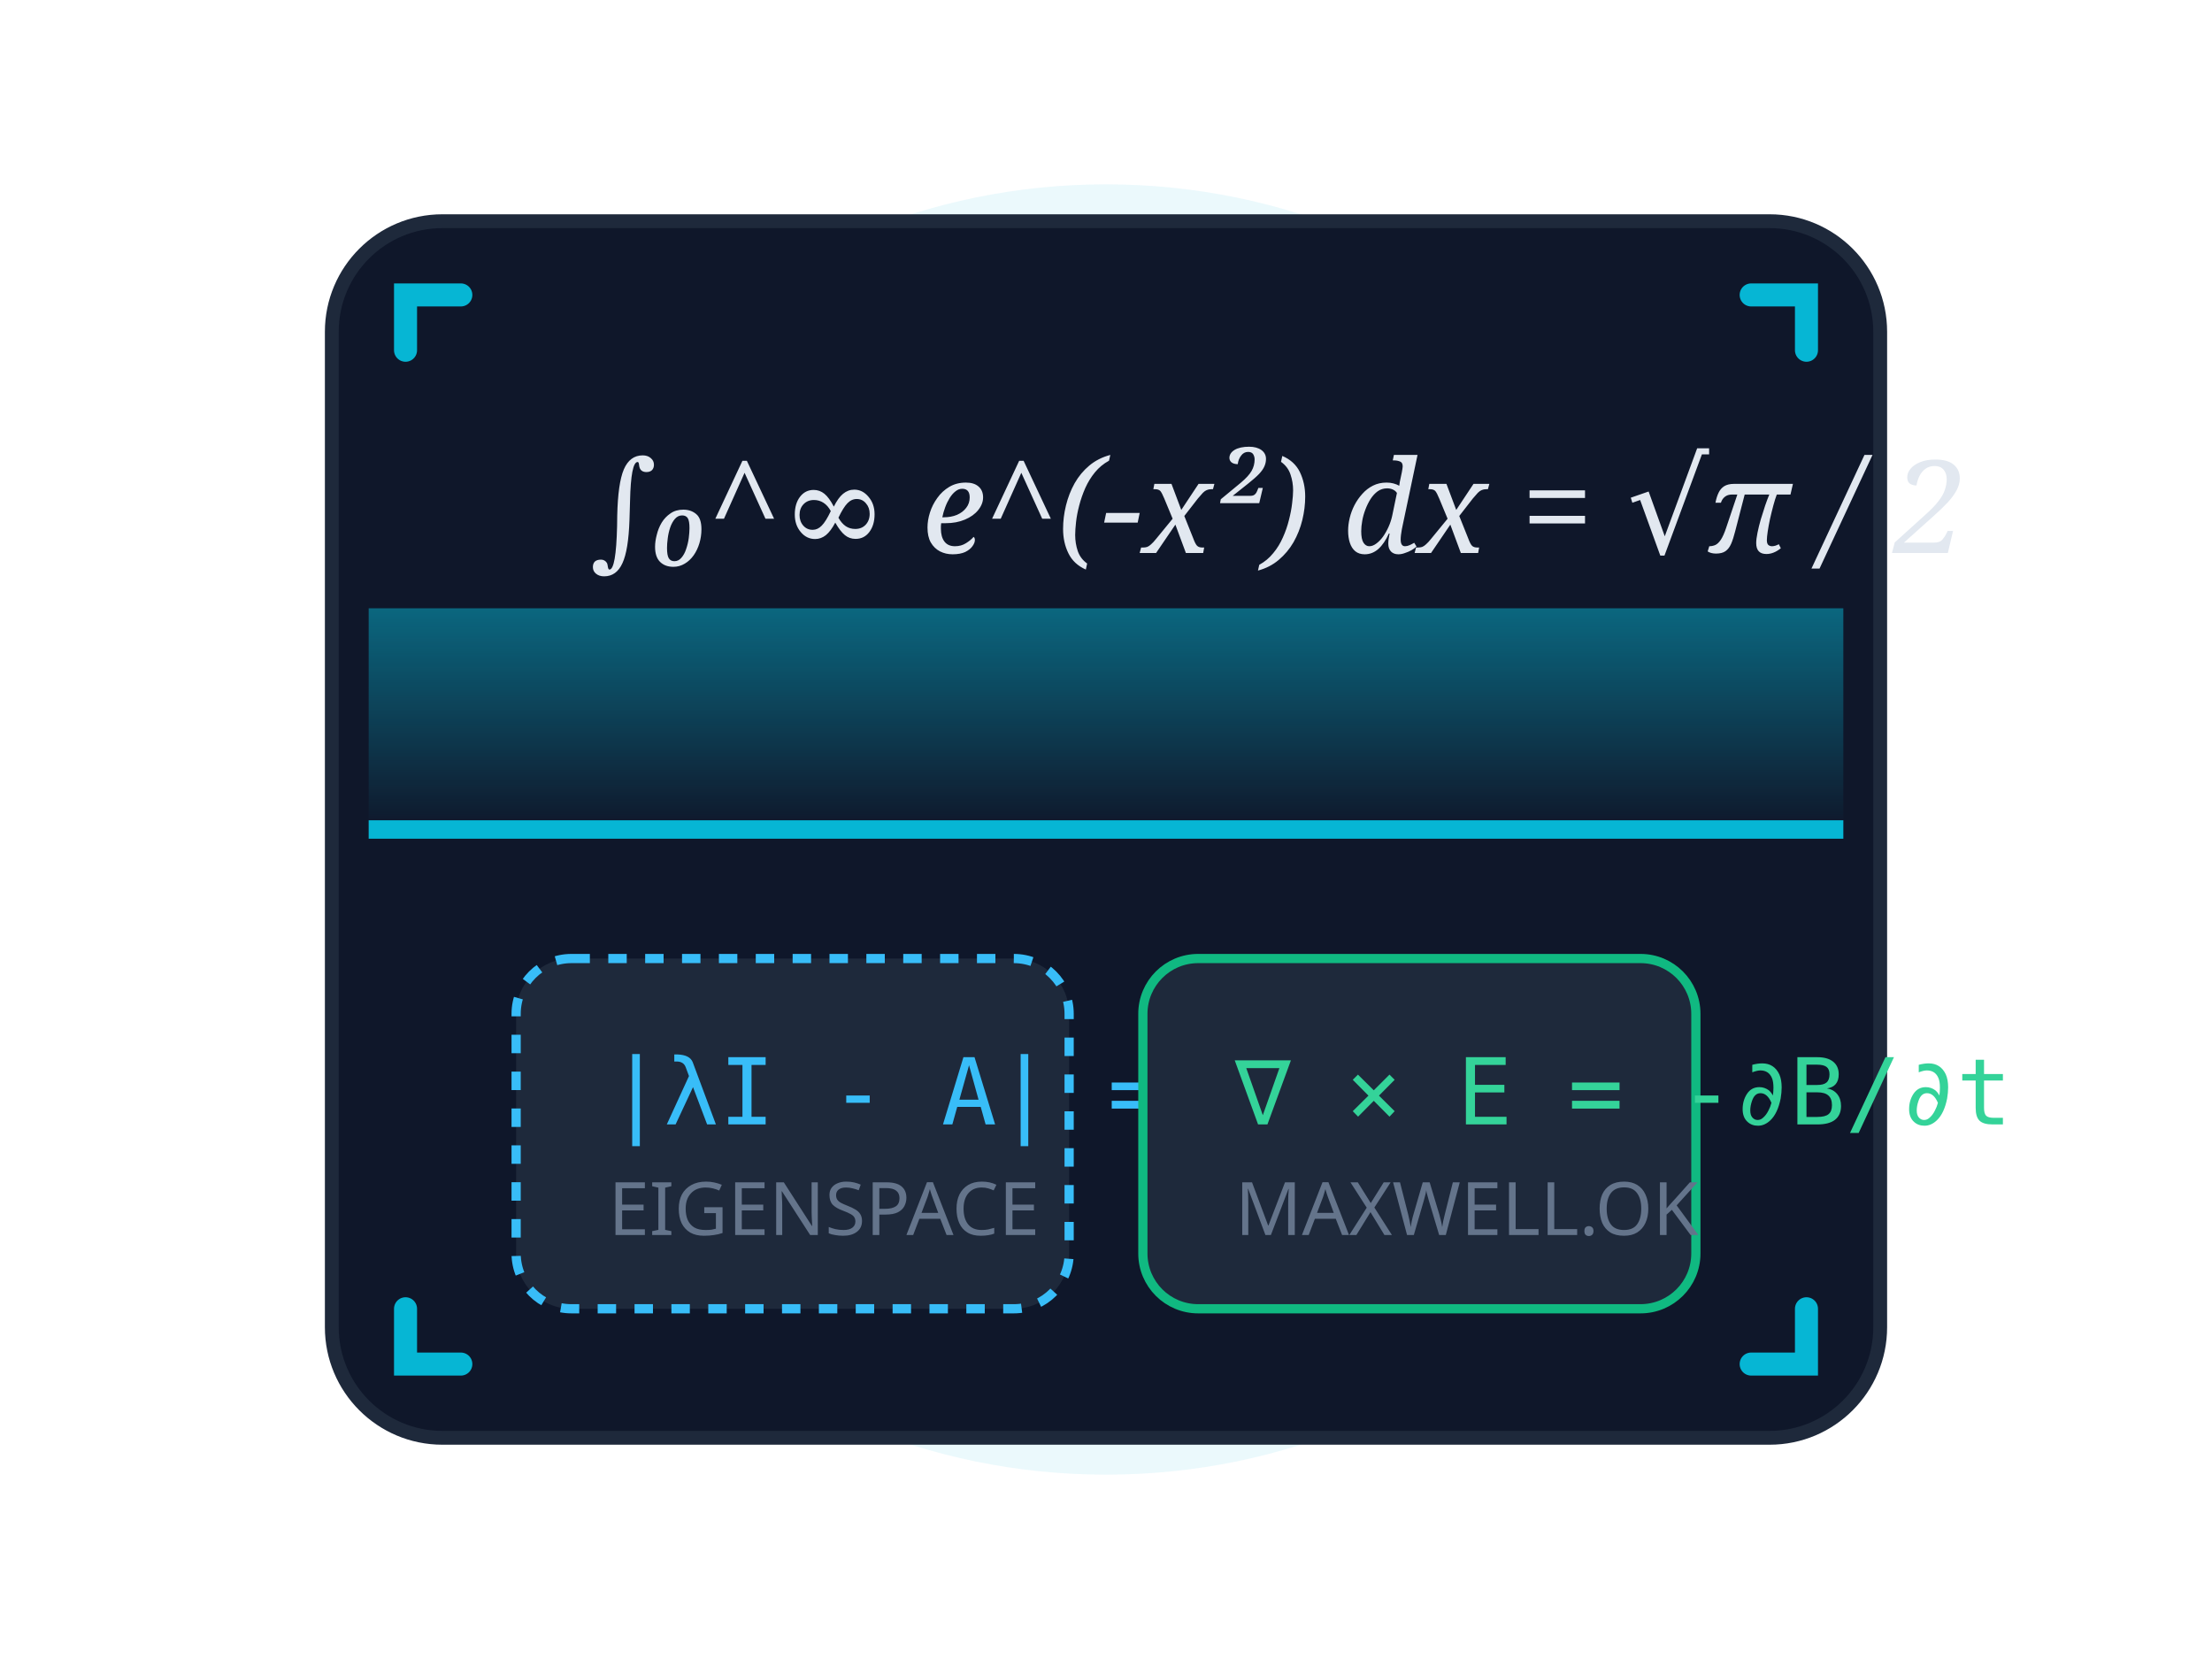
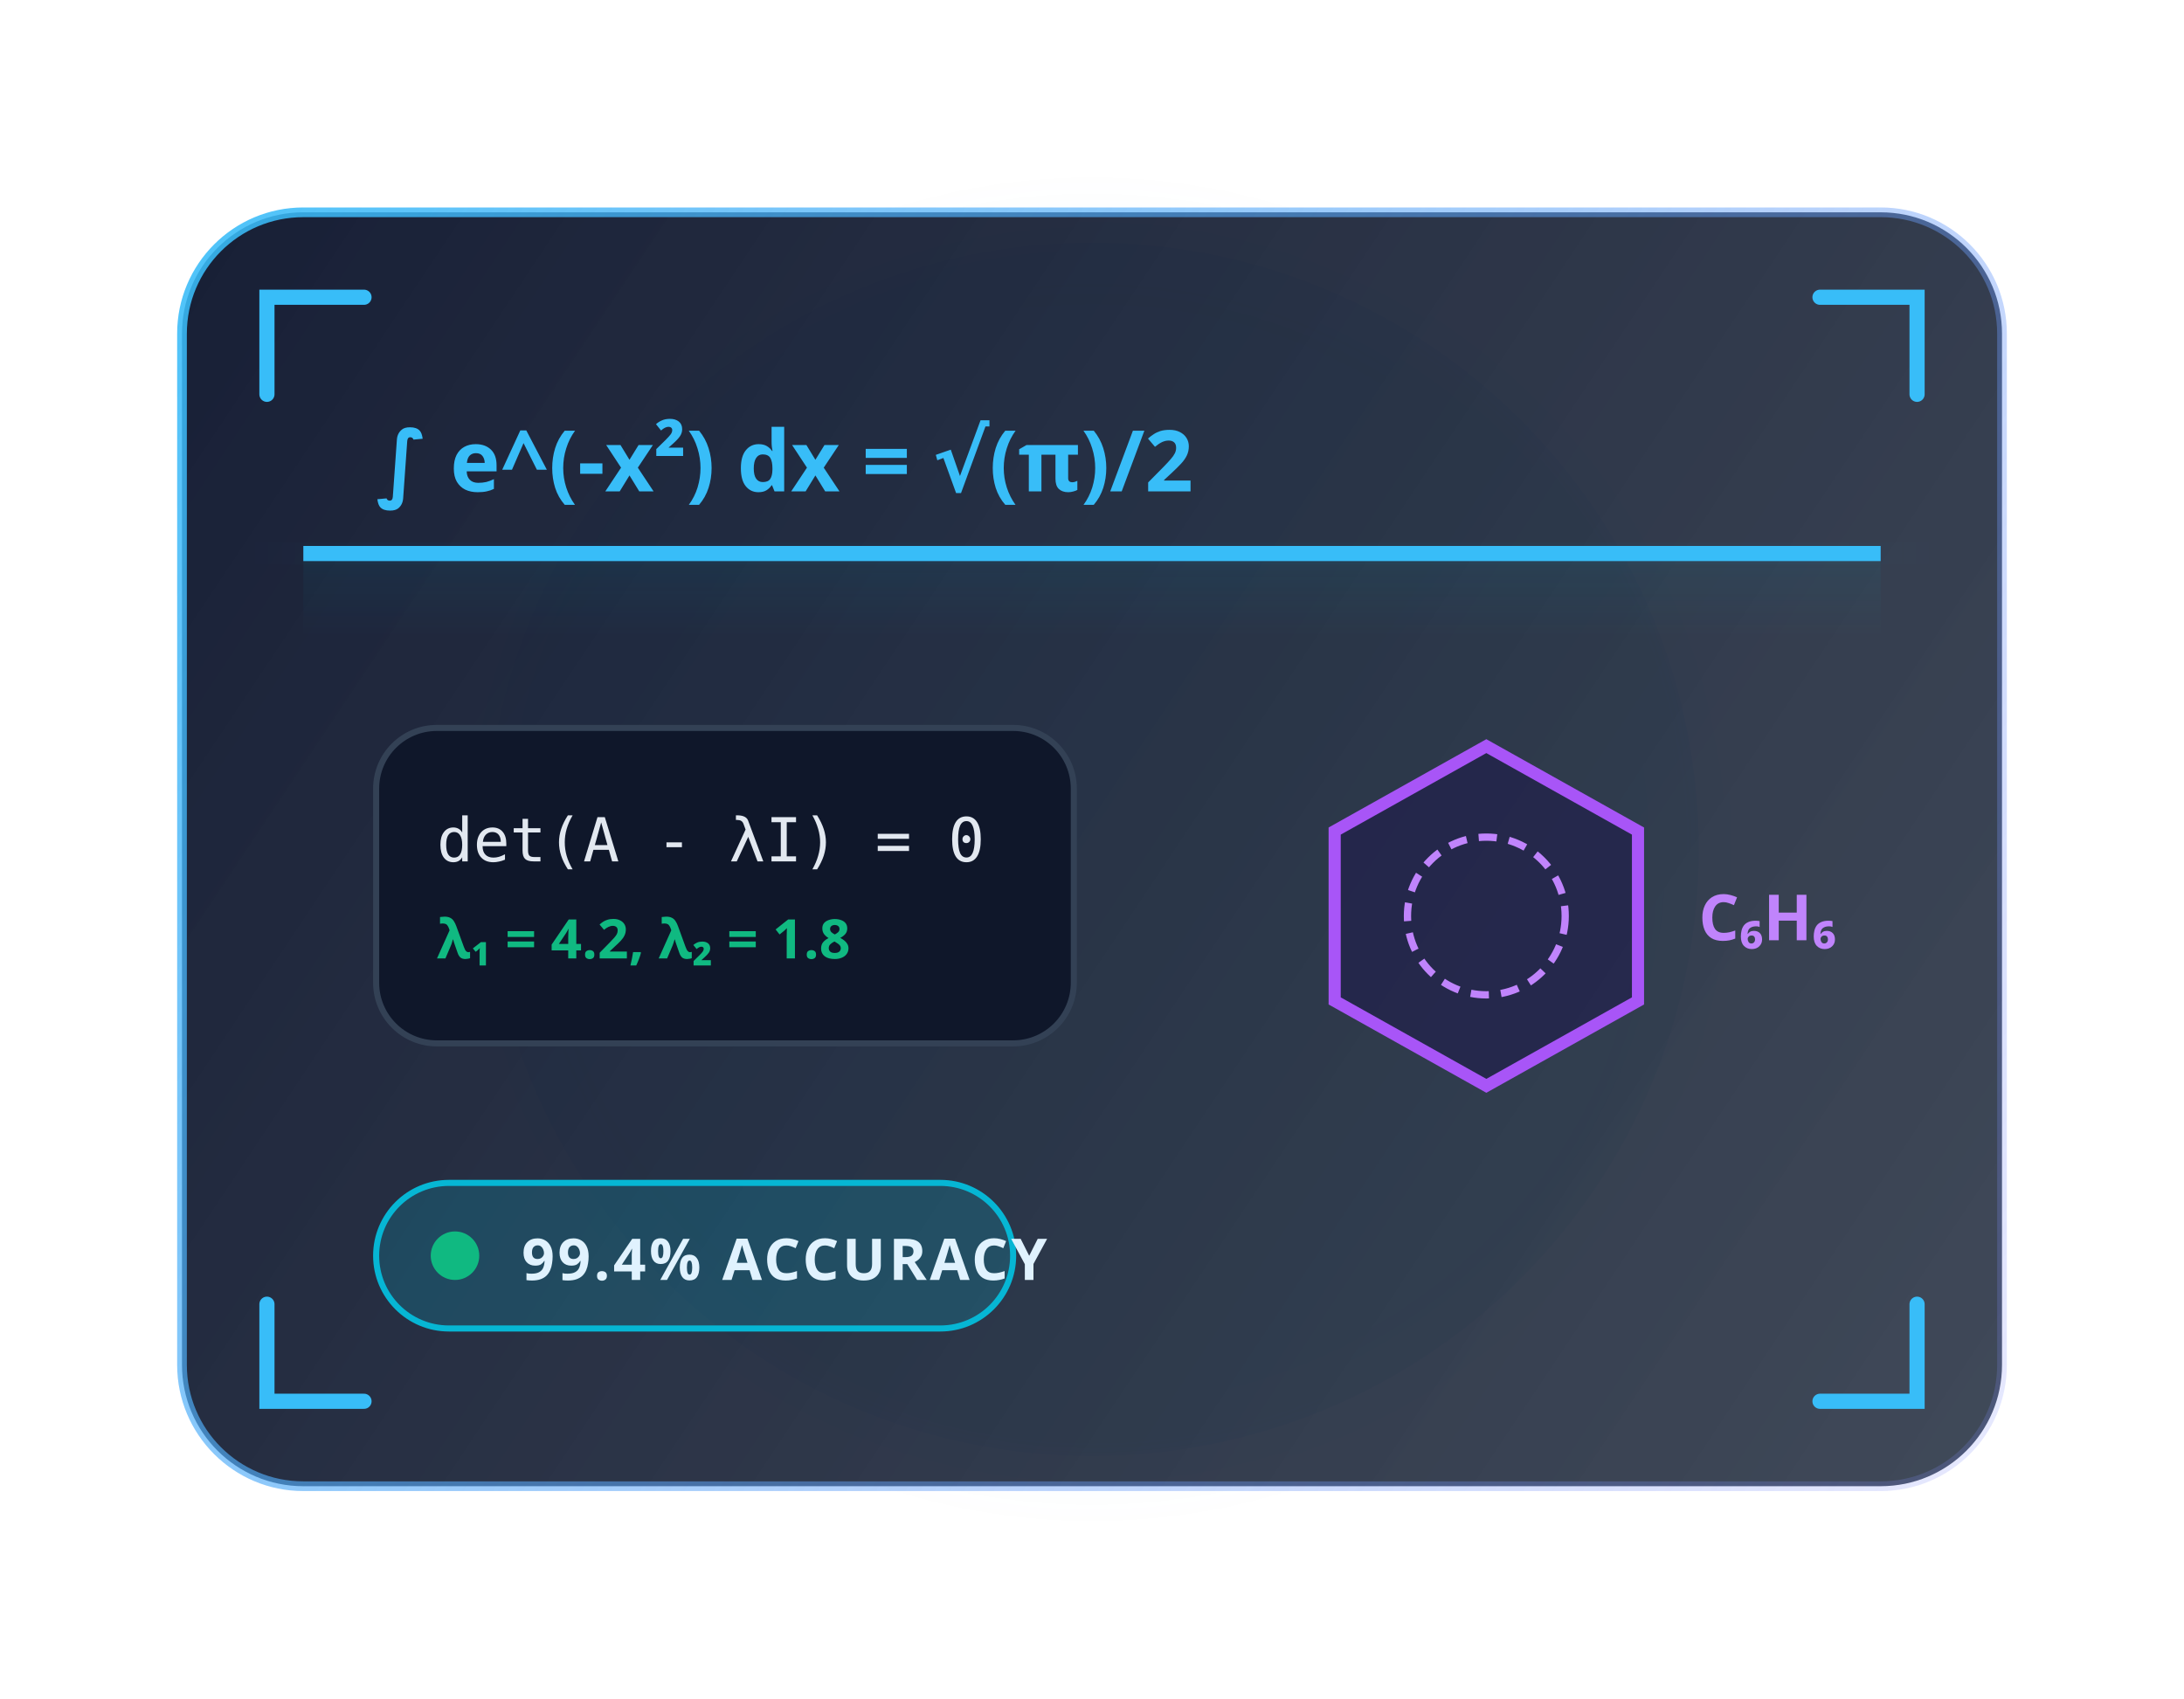
- <svg xmlns="http://www.w3.org/2000/svg" width="240" height="180" viewBox="0 0 240 180" fill="none">
+ <svg xmlns="http://www.w3.org/2000/svg" width="360" height="280" viewBox="0 0 360 280" fill="none">
  <defs>
-     <linearGradient id="scanGrad" x1="0" y1="0" x2="0" y2="1">
-       <stop stop-color="#06B6D4" stop-opacity="0.5" />
-       <stop offset="1" stop-color="#06B6D4" stop-opacity="0.0" />
+     <linearGradient id="ocrGlass" x1="0" y1="0" x2="300" y2="200" gradientUnits="userSpaceOnUse">
+       <stop offset="0%" stop-color="#0B132B" stop-opacity="0.95" />
+       <stop offset="100%" stop-color="#1E293B" stop-opacity="0.85" />
    </linearGradient>
+     <linearGradient id="ocrBorder" x1="0" y1="0" x2="300" y2="200" gradientUnits="userSpaceOnUse">
+       <stop offset="0%" stop-color="#38BDF8" stop-opacity="0.9" />
+       <stop offset="100%" stop-color="#818CF8" stop-opacity="0.2" />
+     </linearGradient>
+     <linearGradient id="scanBeam2" x1="0" y1="0" x2="0" y2="70" gradientUnits="userSpaceOnUse">
+       <stop offset="0%" stop-color="#06B6D4" stop-opacity="0.35" />
+       <stop offset="100%" stop-color="#06B6D4" stop-opacity="0.0" />
+     </linearGradient>
+     <filter id="glow2" x="-20%" y="-20%" width="140%" height="140%">
+       <feGaussianBlur stdDeviation="6" result="blur" />
+       <feComposite in="SourceGraphic" in2="blur" operator="over" />
+     </filter>
  </defs>
-   <circle cx="120" cy="90" r="70" fill="#06B6D4" fill-opacity="0.08" />
-   <rect x="36" y="24" width="168" height="132" rx="12" fill="#0F172A" stroke="#1E293B" stroke-width="1.5" />
-   <path d="M 44 38 L 44 32 L 50 32" stroke="#06B6D4" stroke-width="2.5" stroke-linecap="round" />
-   <path d="M 196 38 L 196 32 L 190 32" stroke="#06B6D4" stroke-width="2.5" stroke-linecap="round" />
-   <path d="M 44 142 L 44 148 L 50 148" stroke="#06B6D4" stroke-width="2.5" stroke-linecap="round" />
-   <path d="M 196 142 L 196 148 L 190 148" stroke="#06B6D4" stroke-width="2.5" stroke-linecap="round" />
-   <rect x="40" y="66" width="160" height="24" fill="url(#scanGrad)" />
-   <line x1="40" y1="90" x2="200" y2="90" stroke="#06B6D4" stroke-width="2" />
-   <text x="64" y="60" fill="#E2E8F0" font-size="14" font-family="serif" font-style="italic">∫₀^∞ e^(-x²) dx = √π / 2</text>
-   <rect x="56" y="104" width="60" height="38" rx="6" fill="#1E293B" stroke="#38BDF8" stroke-width="1" stroke-dasharray="2 2" />
-   <text x="66" y="122" fill="#38BDF8" font-size="10" font-family="monospace">|λI - A| = 0</text>
-   <text x="66" y="134" fill="#64748B" font-size="8" font-family="sans-serif">EIGENSPACE</text>
-   <rect x="124" y="104" width="60" height="38" rx="6" fill="#1E293B" stroke="#10B981" stroke-width="1" />
-   <text x="134" y="122" fill="#34D399" font-size="10" font-family="monospace">∇ × E = -∂B/∂t</text>
-   <text x="134" y="134" fill="#64748B" font-size="8" font-family="sans-serif">MAXWELL.OK</text>
+   <circle cx="180" cy="140" r="100" fill="#06B6D4" fill-opacity="0.08" filter="url(#glow2)" />
+   <g transform="translate(30, 35)">
+     <rect x="0" y="0" width="300" height="210" rx="20" fill="url(#ocrGlass)" stroke="url(#ocrBorder)" stroke-width="1.6" />
+     <path d="M14,30 L14,14 L30,14" stroke="#38BDF8" stroke-width="2.5" stroke-linecap="round" />
+     <path d="M286,30 L286,14 L270,14" stroke="#38BDF8" stroke-width="2.5" stroke-linecap="round" />
+     <path d="M14,180 L14,196 L30,196" stroke="#38BDF8" stroke-width="2.5" stroke-linecap="round" />
+     <path d="M286,180 L286,196 L270,196" stroke="#38BDF8" stroke-width="2.5" stroke-linecap="round" />
+     <rect x="20" y="55" width="260" height="2.5" fill="#38BDF8" filter="url(#glow2)" />
+     <rect x="20" y="57.5" width="260" height="45" fill="url(#scanBeam2)" />
+     <text x="32" y="46" fill="#38BDF8" font-size="14" font-family="sans-serif" font-weight="bold">∫ e^(-x²) dx = √(π)/2</text>
+     <g transform="translate(32, 85)">
+       <rect x="0" y="0" width="115" height="52" rx="10" fill="#0F172A" stroke="#334155" stroke-width="1" />
+       <text x="10" y="22" fill="#E2E8F0" font-size="10" font-family="monospace">det(A - λI) = 0</text>
+       <text x="10" y="38" fill="#10B981" font-size="9" font-family="sans-serif" font-weight="bold">λ₁ = 4.2, λ₂ = 1.8</text>
+     </g>
+     <g transform="translate(170, 85)">
+       <polygon points="45,3 70,17 70,45 45,59 20,45 20,17" stroke="#A855F7" stroke-width="2" fill="#1E1B4B" fill-opacity="0.6" />
+       <circle cx="45" cy="31" r="13" stroke="#C084FC" stroke-width="1.2" stroke-dasharray="3 2" fill="none" />
+       <text x="80" y="35" fill="#C084FC" font-size="10.5" font-family="sans-serif" font-weight="bold">C₆H₆</text>
+     </g>
+     <rect x="32" y="160" width="105" height="24" rx="12" fill="#06B6D4" fill-opacity="0.2" stroke="#06B6D4" stroke-width="1" />
+     <circle cx="45" cy="172" r="4" fill="#10B981" />
+     <text x="56" y="176" fill="#E0F2FE" font-size="9.5" font-family="sans-serif" font-weight="bold" letter-spacing="0.5">99.4% ACCURACY</text>
+   </g>
</svg>
